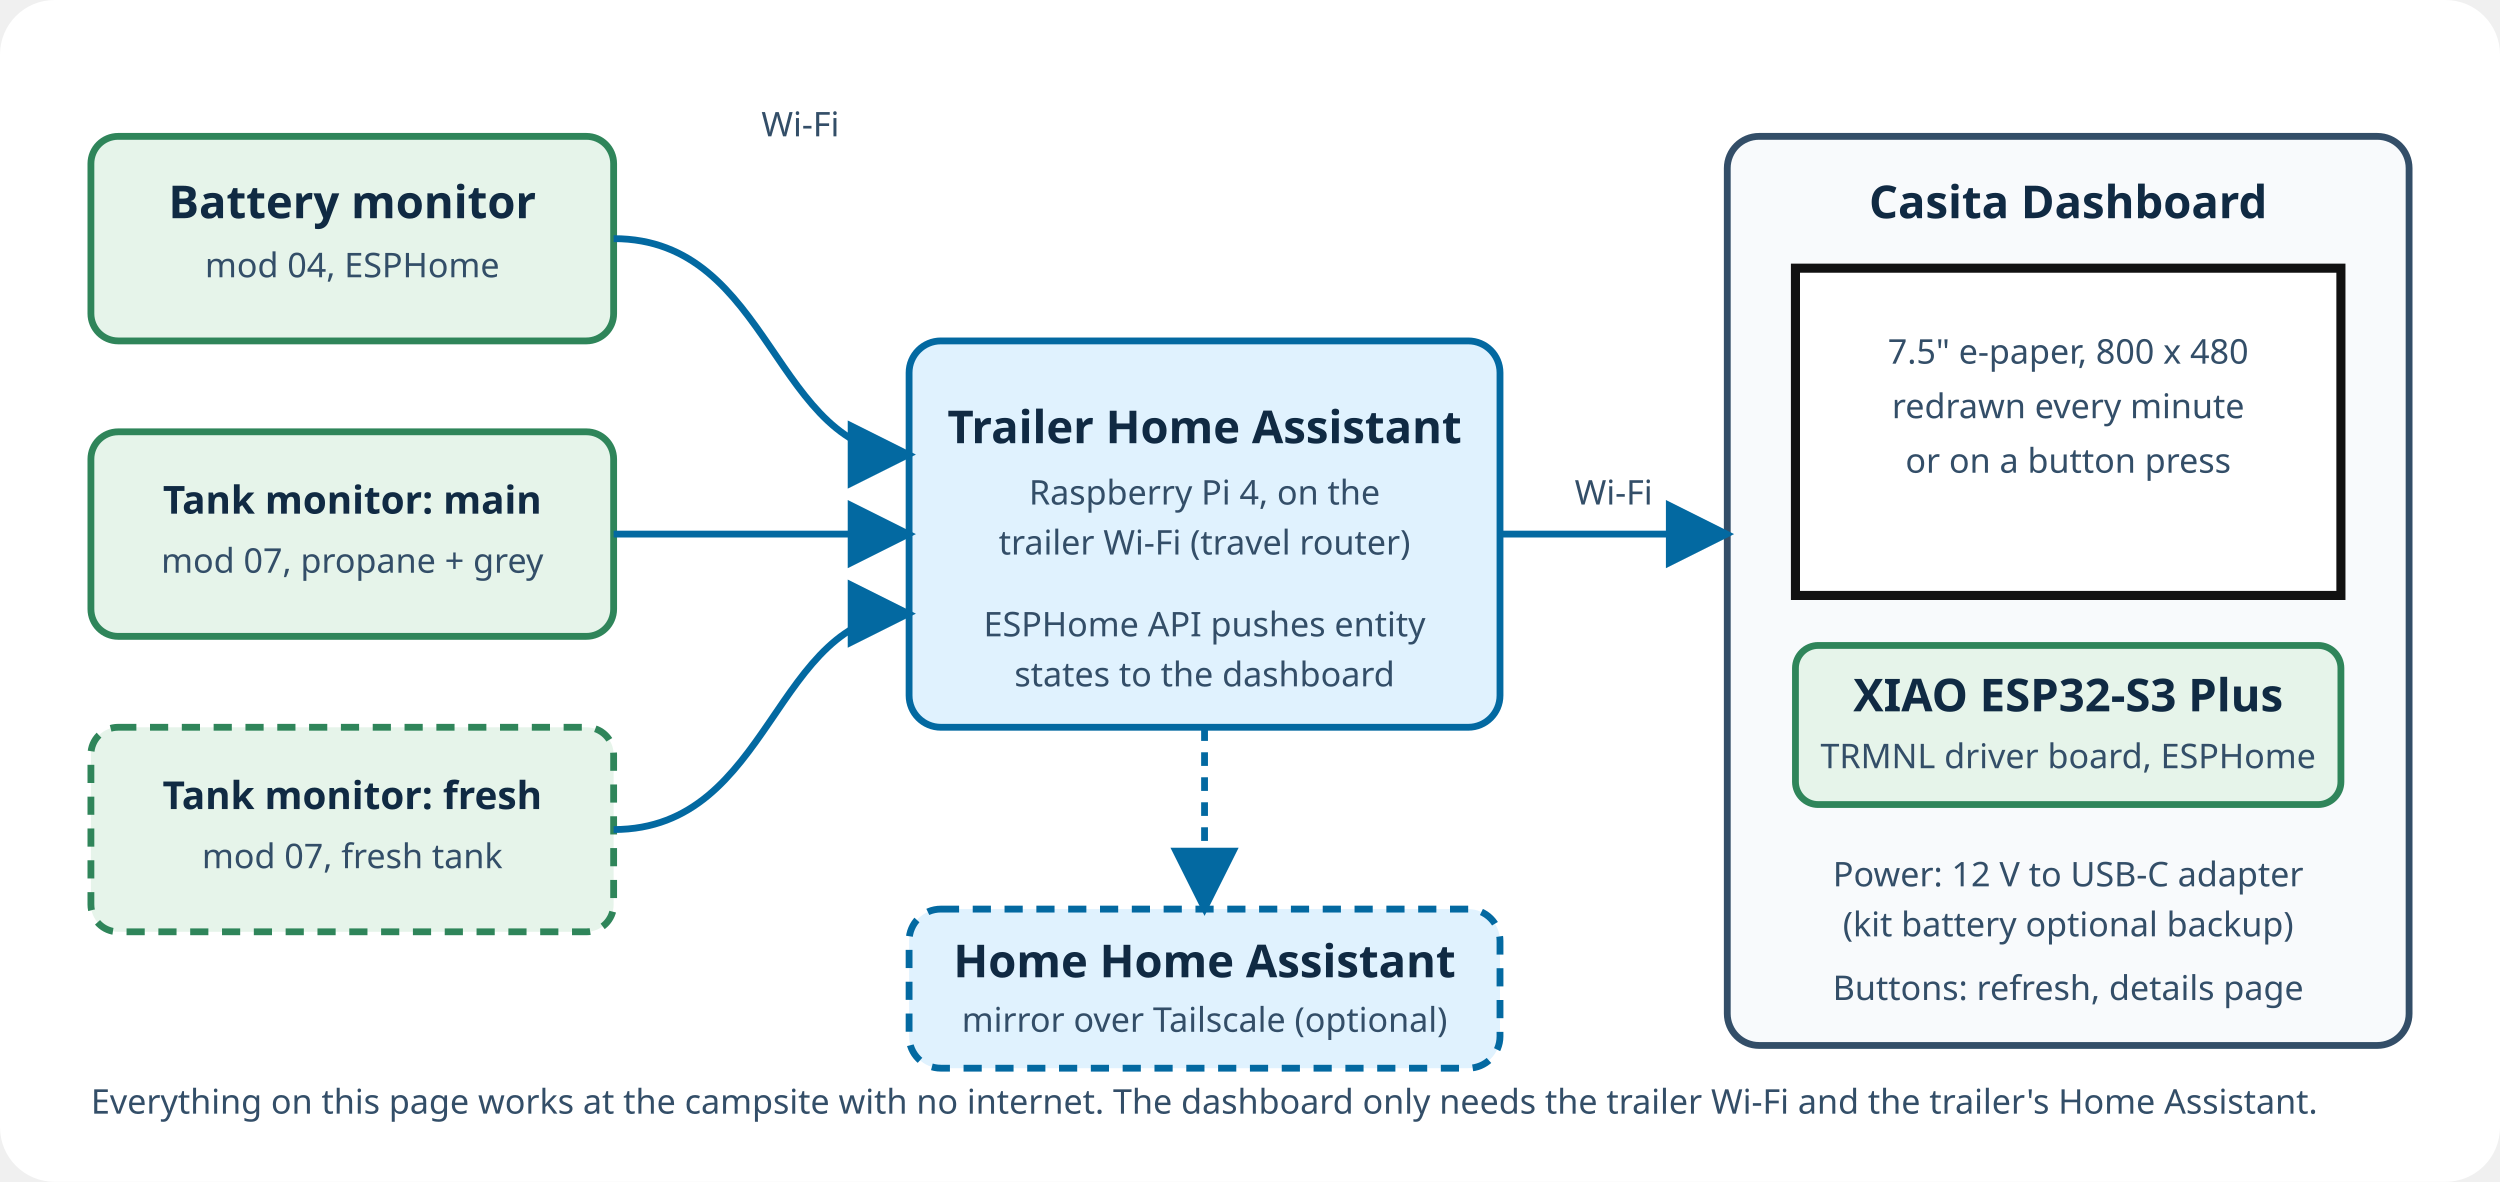
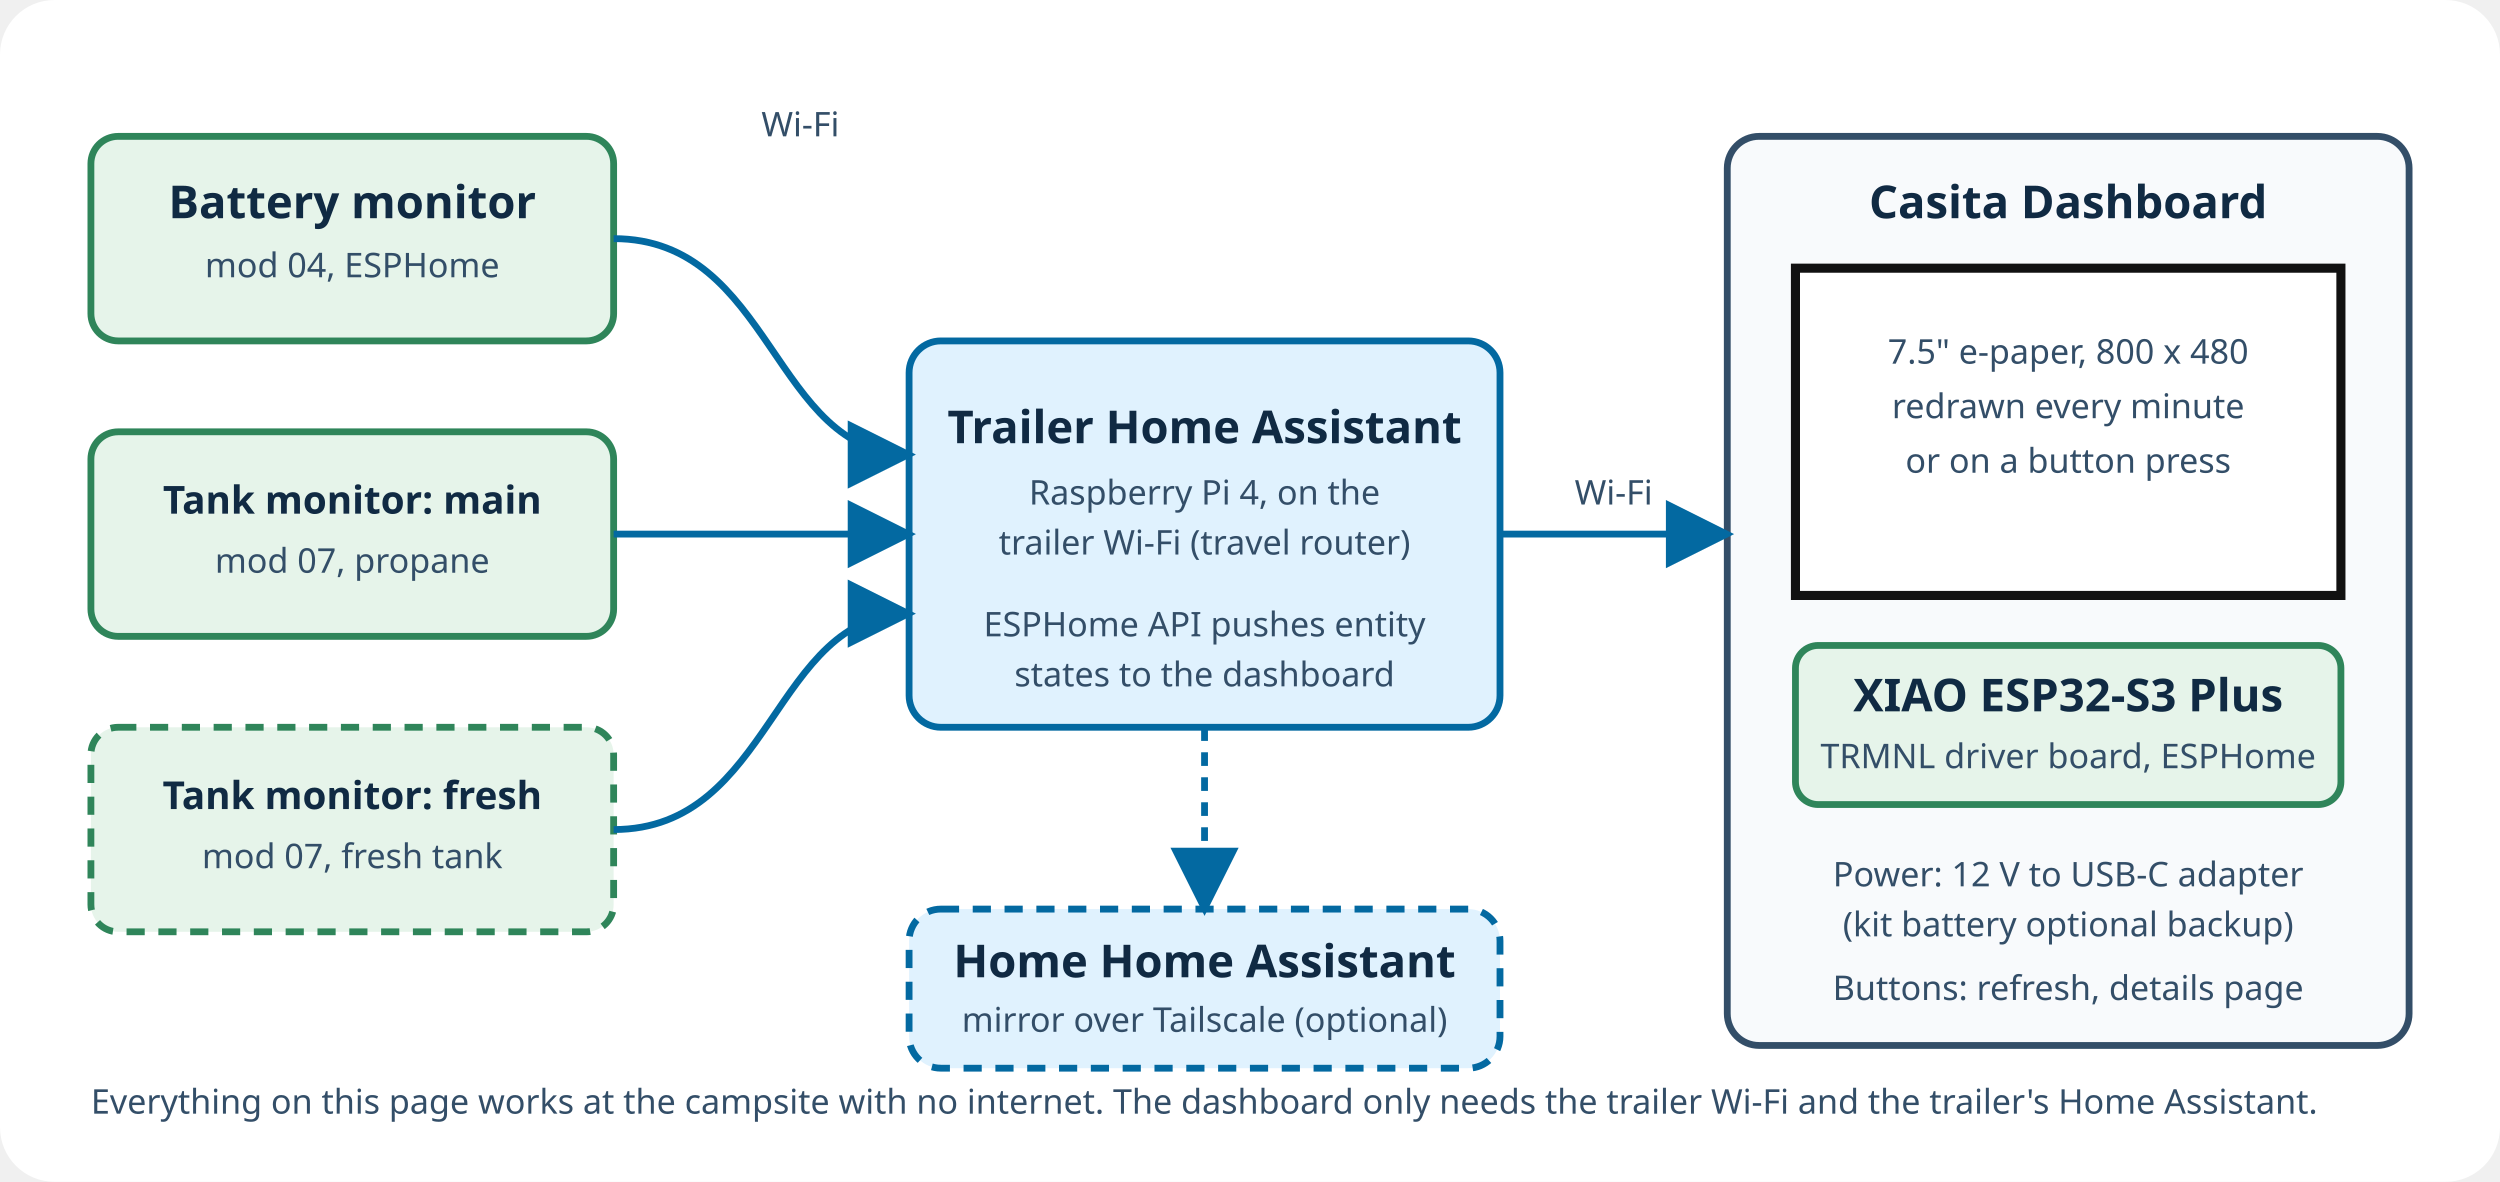
<svg xmlns="http://www.w3.org/2000/svg" width="1100" height="520" viewBox="0 0 1100 520" role="img" aria-labelledby="title desc">
  <defs>
    <style>
      .box{fill:#f8fafc;stroke:#334e68;stroke-width:3}
      .dev{fill:#e6f4ea;stroke:#2f855a;stroke-width:3}
      .ha{fill:#e0f2fe;stroke:#0369a1;stroke-width:3}
      .panel{fill:#fff;stroke:#111;stroke-width:4}
      .t{font:600 20px system-ui,sans-serif;fill:#102a43}
      .s{font:15px system-ui,sans-serif;fill:#334e68}
      .w{stroke:#0369a1;stroke-width:3;fill:none}
      .p{stroke:#c53030;stroke-width:3;fill:none}
      .arrow{fill:#0369a1}
    </style>
    <marker id="ah" markerWidth="10" markerHeight="10" refX="9" refY="5" orient="auto">
      <path d="M0,0 L10,5 L0,10 z" class="arrow" />
    </marker>
  </defs>
  <rect width="1100" height="520" rx="24" fill="#fff" />
  <rect class="dev" x="40" y="60" width="230" height="90" rx="12" />
  <text class="t" x="155" y="96" text-anchor="middle">Battery monitor</text>
  <text class="s" x="155" y="122" text-anchor="middle">mod 04, ESPHome</text>
  <rect class="dev" x="40" y="190" width="230" height="90" rx="12" />
  <text class="t" x="155" y="226" text-anchor="middle" style="font-size:17px">Tank monitor: main</text>
-   <text class="s" x="155" y="252" text-anchor="middle">mod 07, propane + grey</text>
+   <text class="s" x="155" y="252" text-anchor="middle">mod 07, propane</text>
  <rect class="dev" x="40" y="320" width="230" height="90" rx="12" stroke-dasharray="8 6" />
  <text class="t" x="155" y="356" text-anchor="middle" style="font-size:17px">Tank monitor: fresh</text>
  <text class="s" x="155" y="382" text-anchor="middle">mod 07, fresh tank</text>
  <rect class="ha" x="400" y="150" width="260" height="170" rx="14" />
  <text class="t" x="530" y="195" text-anchor="middle">Trailer Home Assistant</text>
  <text class="s" x="530" y="222" text-anchor="middle">Raspberry Pi 4, on the</text>
  <text class="s" x="530" y="244" text-anchor="middle">trailer Wi-Fi (travel router)</text>
  <text class="s" x="530" y="280" text-anchor="middle">ESPHome API pushes entity</text>
  <text class="s" x="530" y="302" text-anchor="middle">states to the dashboard</text>
  <path class="w" d="M270,105 C340,105 340,200 400,200" marker-end="url(#ah)" />
  <path class="w" d="M270,235 L400,235" marker-end="url(#ah)" />
  <path class="w" d="M270,365 C340,365 340,270 400,270" marker-end="url(#ah)" />
  <text class="s" x="335" y="60">Wi-Fi</text>
  <rect class="box" x="760" y="60" width="300" height="400" rx="14" />
  <text class="t" x="910" y="96" text-anchor="middle">Casita Dashboard</text>
  <rect class="panel" x="790" y="118" width="240" height="144" />
  <text class="s" x="910" y="160" text-anchor="middle">7.5" e-paper, 800 x 480</text>
  <text class="s" x="910" y="184" text-anchor="middle">redrawn every minute</text>
  <text class="s" x="910" y="208" text-anchor="middle">or on a button press</text>
  <rect class="dev" x="790" y="284" width="240" height="70" rx="10" />
  <text class="t" x="910" y="313" text-anchor="middle">XIAO ESP32-S3 Plus</text>
  <text class="s" x="910" y="338" text-anchor="middle">TRMNL driver board, ESPHome</text>
  <text class="s" x="910" y="390" text-anchor="middle">Power: 12 V to USB-C adapter</text>
  <text class="s" x="910" y="412" text-anchor="middle">(kit battery optional backup)</text>
  <text class="s" x="910" y="440" text-anchor="middle">Buttons: refresh, details page</text>
  <path class="w" d="M660,235 L760,235" marker-end="url(#ah)" />
  <text class="s" x="710" y="222" text-anchor="middle">Wi-Fi</text>
  <rect class="ha" x="400" y="400" width="260" height="70" rx="14" stroke-dasharray="8 6" />
  <text class="t" x="530" y="430" text-anchor="middle">Home Home Assistant</text>
  <text class="s" x="530" y="454" text-anchor="middle">mirror over Tailscale (optional)</text>
  <path class="w" d="M530,320 L530,400" marker-end="url(#ah)" stroke-dasharray="6 5" />
  <text class="s" x="40" y="490">Everything on this page works at the campsite with no internet. The dashboard only needs the trailer Wi-Fi and the trailer's Home Assistant.</text>
</svg>
